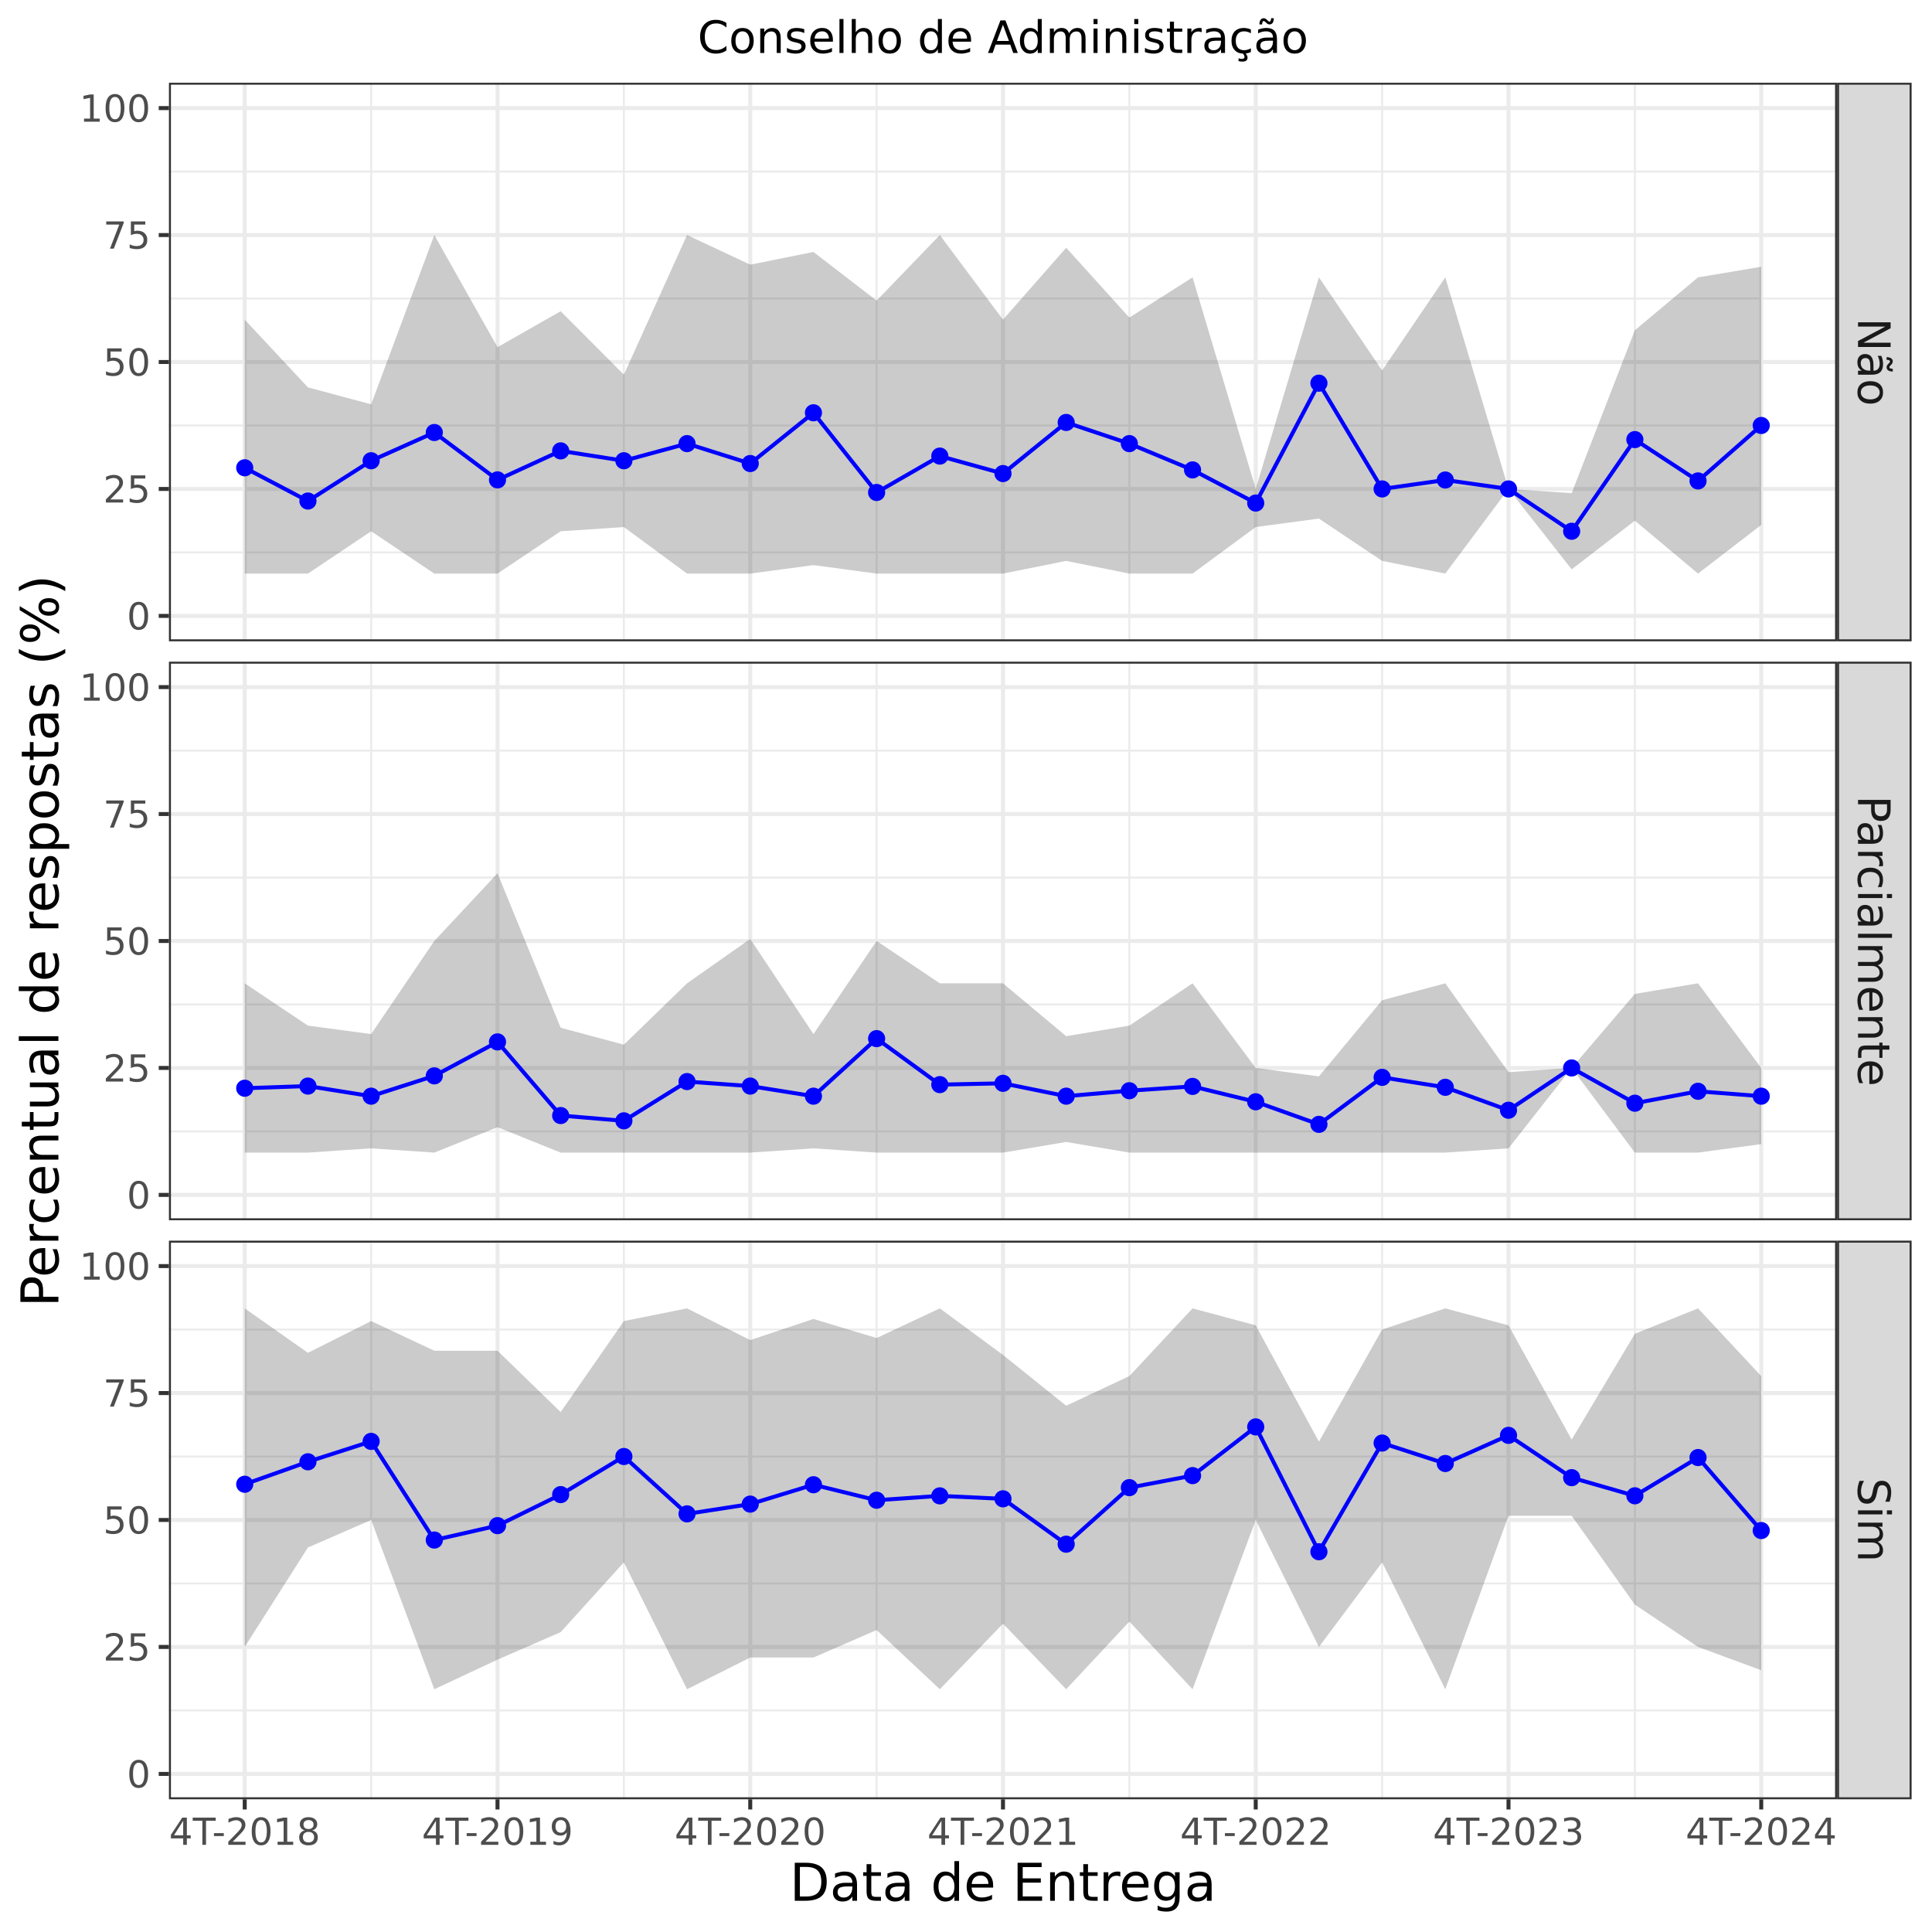
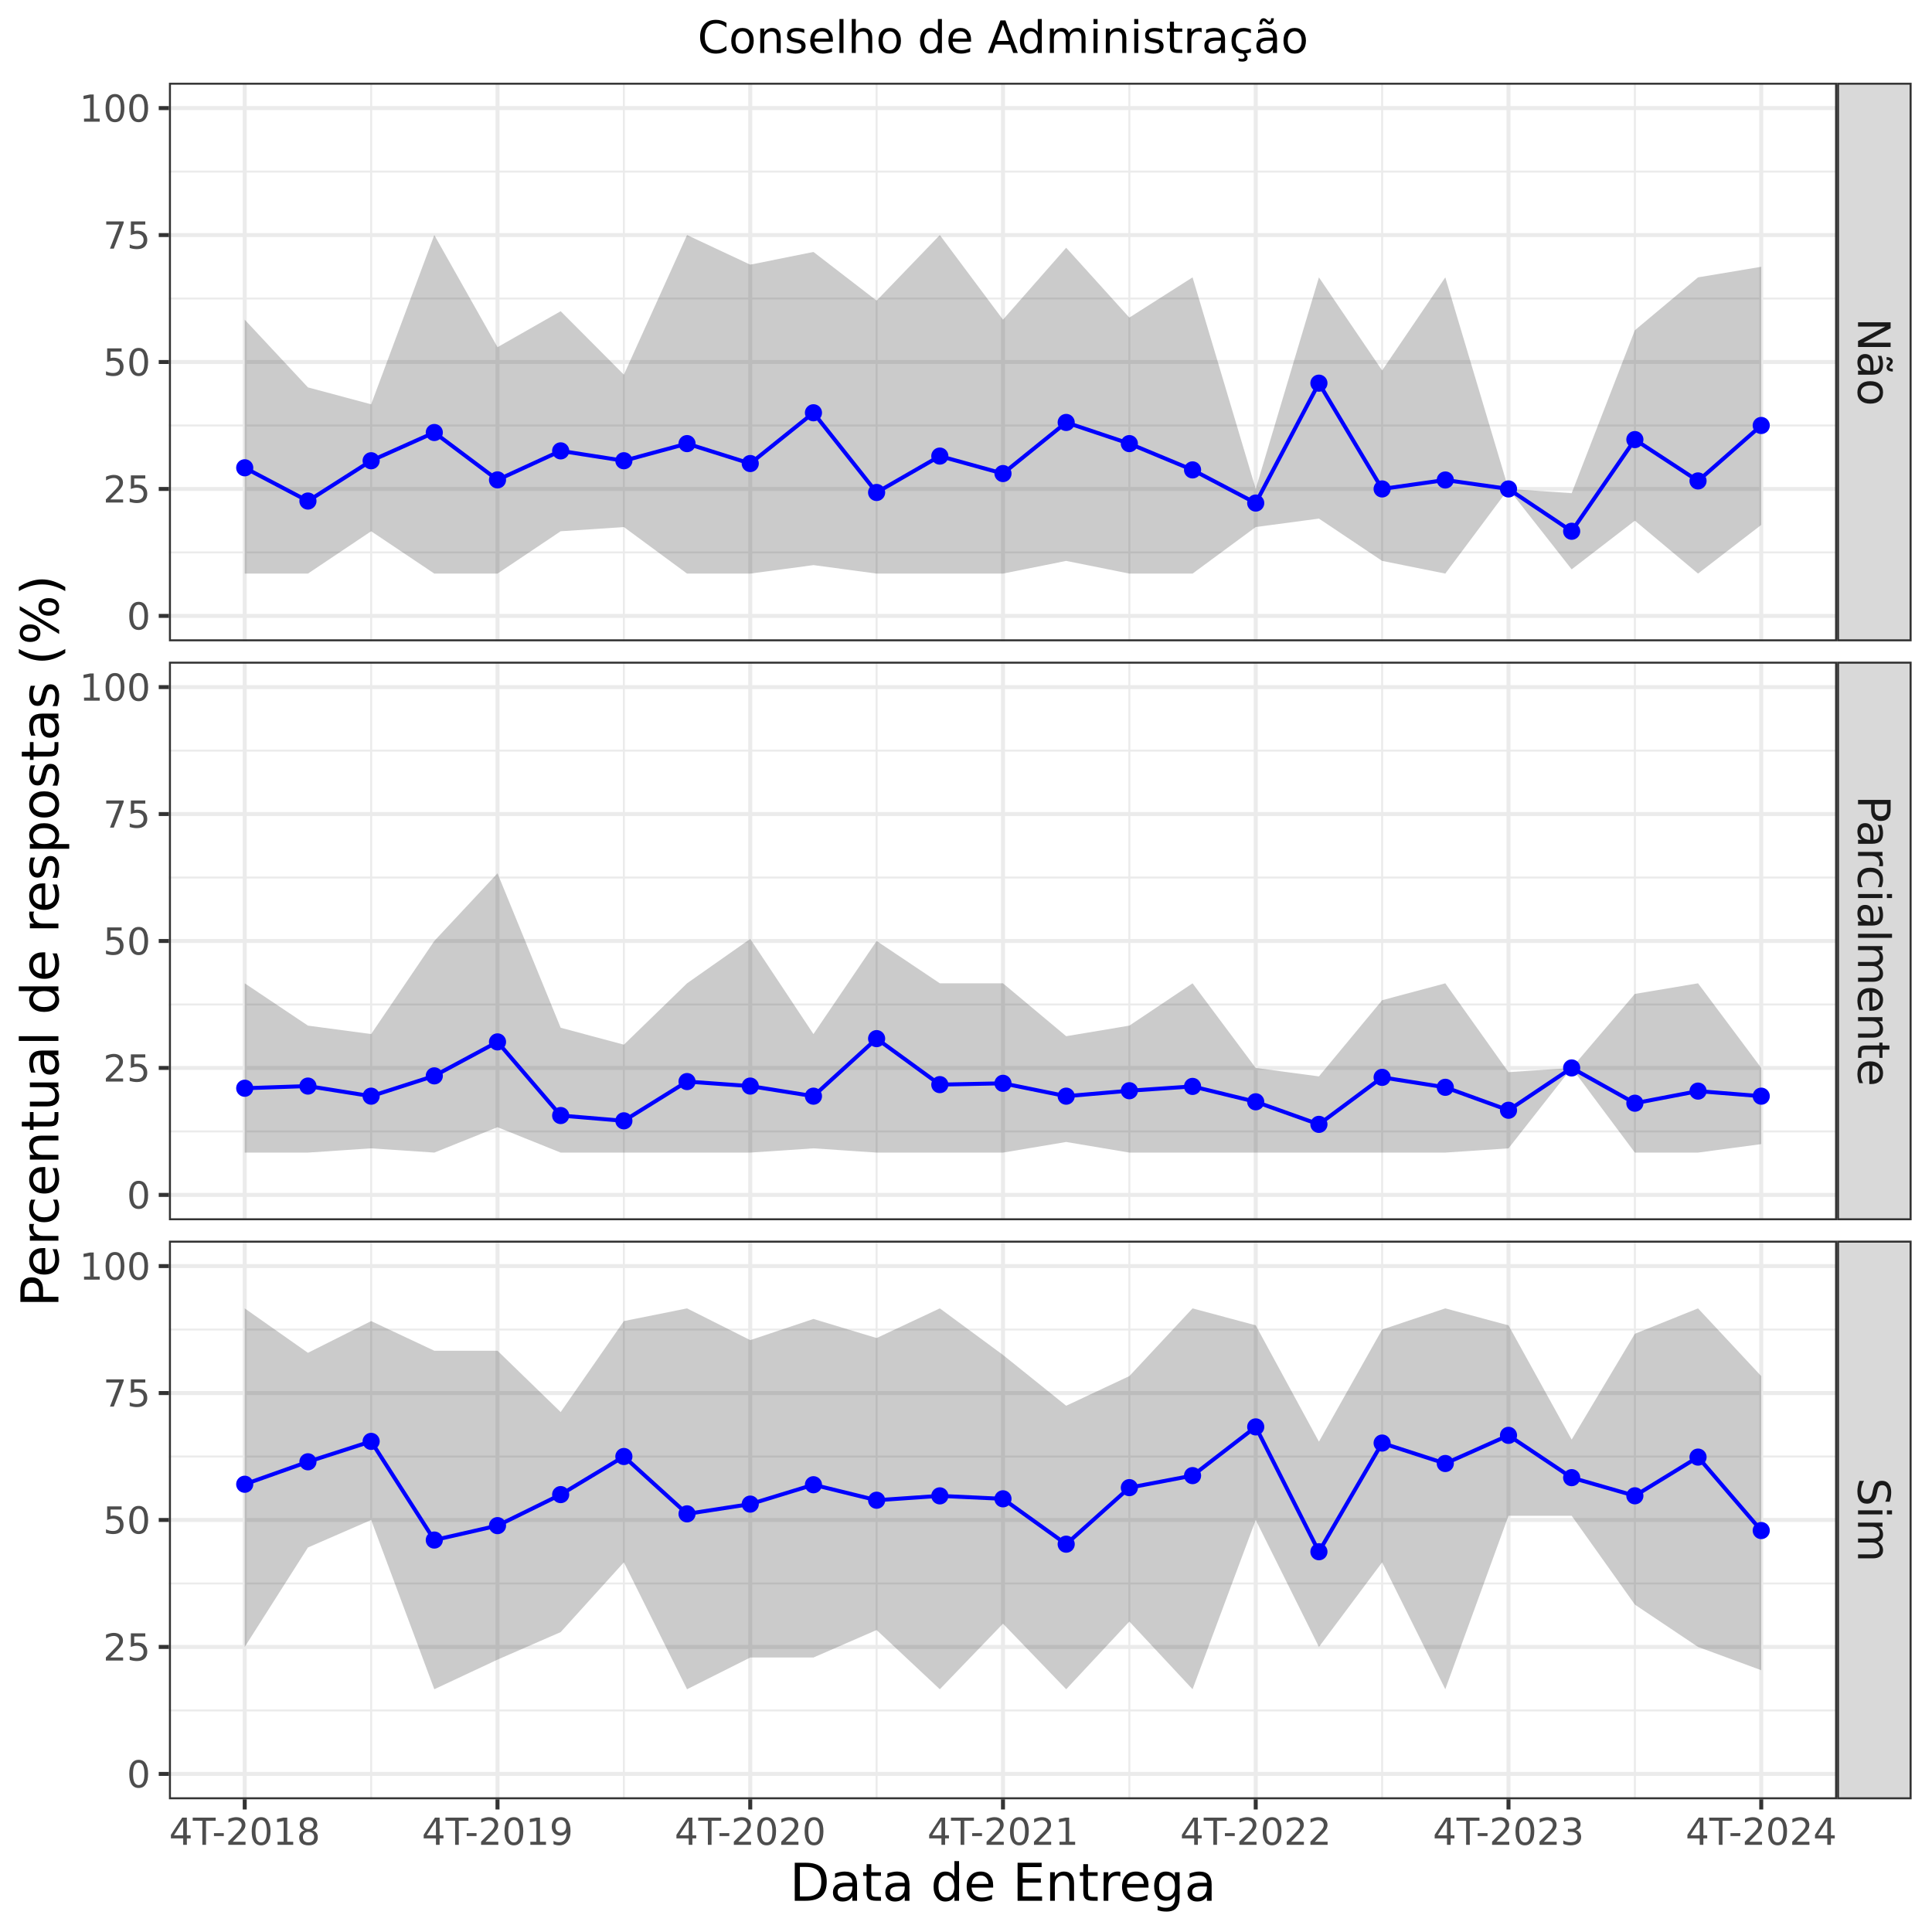
<svg xmlns="http://www.w3.org/2000/svg" class="svglite" width="518.74pt" height="518.74pt" viewBox="0 0 518.74 518.74">
  <defs>
    <style type="text/css">
    .svglite line, .svglite polyline, .svglite polygon, .svglite path, .svglite rect, .svglite circle {
      fill: none;
      stroke: #000000;
      stroke-linecap: round;
      stroke-linejoin: round;
      stroke-miterlimit: 10.00;
    }
    .svglite text {
      white-space: pre;
    }
  </style>
  </defs>
  <rect width="100%" height="100%" style="stroke: none; fill: #FFFFFF;" />
  <defs>
    <clipPath id="cpMC4wMHw1MTguNzR8MC4wMHw1MTguNzQ=">
      <rect x="0.00" y="0.00" width="518.74" height="518.74" />
    </clipPath>
  </defs>
  <g clip-path="url(#cpMC4wMHw1MTguNzR8MC4wMHw1MTguNzQ=)">
    <rect x="0" y="0" width="518.74" height="518.74" style="stroke-width: 1.07; stroke: #FFFFFF; fill: #FFFFFF;" />
  </g>
  <defs>
    <clipPath id="cpNDUuMzZ8NDkzLjI1fDIyLjIxfDE3Mi4xOQ==">
      <rect x="45.36" y="22.21" width="447.89" height="149.98" />
    </clipPath>
  </defs>
  <g clip-path="url(#cpNDUuMzZ8NDkzLjI1fDIyLjIxfDE3Mi4xOQ==)">
    <rect x="45.36" y="22.21" width="447.89" height="149.98" style="stroke-width: 1.07; stroke: none; fill: #FFFFFF;" />
    <polyline points="45.36,148.32 493.25,148.32 " style="stroke-width: 0.53; stroke: #EBEBEB; stroke-linecap: butt;" />
    <polyline points="45.36,114.24 493.25,114.24 " style="stroke-width: 0.53; stroke: #EBEBEB; stroke-linecap: butt;" />
    <polyline points="45.36,80.15 493.25,80.15 " style="stroke-width: 0.53; stroke: #EBEBEB; stroke-linecap: butt;" />
    <polyline points="45.36,46.07 493.25,46.07 " style="stroke-width: 0.53; stroke: #EBEBEB; stroke-linecap: butt;" />
    <polyline points="99.65,172.19 99.65,22.21 " style="stroke-width: 0.53; stroke: #EBEBEB; stroke-linecap: butt;" />
    <polyline points="167.51,172.19 167.51,22.21 " style="stroke-width: 0.53; stroke: #EBEBEB; stroke-linecap: butt;" />
    <polyline points="235.37,172.19 235.37,22.21 " style="stroke-width: 0.53; stroke: #EBEBEB; stroke-linecap: butt;" />
    <polyline points="303.23,172.19 303.23,22.21 " style="stroke-width: 0.53; stroke: #EBEBEB; stroke-linecap: butt;" />
    <polyline points="371.10,172.19 371.10,22.21 " style="stroke-width: 0.53; stroke: #EBEBEB; stroke-linecap: butt;" />
    <polyline points="438.96,172.19 438.96,22.21 " style="stroke-width: 0.53; stroke: #EBEBEB; stroke-linecap: butt;" />
    <polyline points="45.36,165.37 493.25,165.37 " style="stroke-width: 1.07; stroke: #EBEBEB; stroke-linecap: butt;" />
    <polyline points="45.36,131.28 493.25,131.28 " style="stroke-width: 1.07; stroke: #EBEBEB; stroke-linecap: butt;" />
    <polyline points="45.36,97.20 493.25,97.20 " style="stroke-width: 1.07; stroke: #EBEBEB; stroke-linecap: butt;" />
    <polyline points="45.36,63.11 493.25,63.11 " style="stroke-width: 1.07; stroke: #EBEBEB; stroke-linecap: butt;" />
    <polyline points="45.36,29.02 493.25,29.02 " style="stroke-width: 1.07; stroke: #EBEBEB; stroke-linecap: butt;" />
    <polyline points="65.71,172.19 65.71,22.21 " style="stroke-width: 1.07; stroke: #EBEBEB; stroke-linecap: butt;" />
    <polyline points="133.58,172.19 133.58,22.21 " style="stroke-width: 1.07; stroke: #EBEBEB; stroke-linecap: butt;" />
    <polyline points="201.44,172.19 201.44,22.21 " style="stroke-width: 1.07; stroke: #EBEBEB; stroke-linecap: butt;" />
    <polyline points="269.30,172.19 269.30,22.21 " style="stroke-width: 1.07; stroke: #EBEBEB; stroke-linecap: butt;" />
    <polyline points="337.16,172.19 337.16,22.21 " style="stroke-width: 1.07; stroke: #EBEBEB; stroke-linecap: butt;" />
    <polyline points="405.03,172.19 405.03,22.21 " style="stroke-width: 1.07; stroke: #EBEBEB; stroke-linecap: butt;" />
    <polyline points="472.89,172.19 472.89,22.21 " style="stroke-width: 1.07; stroke: #EBEBEB; stroke-linecap: butt;" />
    <polygon points="65.71,85.83 82.68,104.01 99.65,108.56 116.61,63.11 133.58,93.22 150.54,83.56 167.51,100.60 184.47,63.11 201.44,71.06 218.41,67.65 235.37,80.72 252.34,63.11 269.30,85.83 286.27,66.52 303.23,85.27 320.20,74.47 337.16,131.28 354.13,74.47 371.10,99.47 388.06,74.47 405.03,131.28 421.99,132.42 438.96,88.67 455.92,74.47 472.89,71.63 472.89,140.94 455.92,154.01 438.96,139.80 421.99,152.87 405.03,131.28 388.06,154.01 371.10,150.60 354.13,139.24 337.16,141.51 320.20,154.01 303.23,154.01 286.27,150.60 269.30,154.01 252.34,154.01 235.37,154.01 218.41,151.73 201.44,154.01 184.47,154.01 167.51,141.51 150.54,142.64 133.58,154.01 116.61,154.01 99.65,142.64 82.68,154.01 65.71,154.01 " style="stroke-width: 0.00; stroke: none; stroke-linecap: butt; fill: #333333; fill-opacity: 0.25;" />
    <polyline points="65.71,85.83 82.68,104.01 99.65,108.56 116.61,63.11 133.58,93.22 150.54,83.56 167.51,100.60 184.47,63.11 201.44,71.06 218.41,67.65 235.37,80.72 252.34,63.11 269.30,85.83 286.27,66.52 303.23,85.27 320.20,74.47 337.16,131.28 354.13,74.47 371.10,99.47 388.06,74.47 405.03,131.28 421.99,132.42 438.96,88.67 455.92,74.47 472.89,71.63 " style="stroke-width: 1.07; stroke: none; stroke-linecap: butt;" />
    <polyline points="472.89,140.94 455.92,154.01 438.96,139.80 421.99,152.87 405.03,131.28 388.06,154.01 371.10,150.60 354.13,139.24 337.16,141.51 320.20,154.01 303.23,154.01 286.27,150.60 269.30,154.01 252.34,154.01 235.37,154.01 218.41,151.73 201.44,154.01 184.47,154.01 167.51,141.51 150.54,142.64 133.58,154.01 116.61,154.01 99.65,142.64 82.68,154.01 65.71,154.01 " style="stroke-width: 1.07; stroke: none; stroke-linecap: butt;" />
    <polyline points="65.71,125.60 82.68,134.53 99.65,123.71 116.61,116.13 133.58,128.85 150.54,121.06 167.51,123.71 184.47,119.11 201.44,124.46 218.41,110.83 235.37,132.23 252.34,122.46 269.30,127.15 286.27,113.43 303.23,119.11 320.20,126.17 337.16,135.07 354.13,102.88 371.10,131.28 388.06,128.88 405.03,131.28 421.99,142.64 438.96,118.03 455.92,129.13 472.89,114.24 " style="stroke-width: 1.07; stroke: #0000FF; stroke-linecap: butt;" />
    <circle cx="65.71" cy="125.60" r="1.95" style="stroke-width: 0.71; stroke: #0000FF; fill: #0000FF;" />
    <circle cx="82.68" cy="134.53" r="1.95" style="stroke-width: 0.71; stroke: #0000FF; fill: #0000FF;" />
    <circle cx="99.65" cy="123.71" r="1.95" style="stroke-width: 0.71; stroke: #0000FF; fill: #0000FF;" />
    <circle cx="116.61" cy="116.13" r="1.95" style="stroke-width: 0.71; stroke: #0000FF; fill: #0000FF;" />
    <circle cx="133.58" cy="128.85" r="1.95" style="stroke-width: 0.71; stroke: #0000FF; fill: #0000FF;" />
    <circle cx="150.54" cy="121.06" r="1.95" style="stroke-width: 0.71; stroke: #0000FF; fill: #0000FF;" />
    <circle cx="167.51" cy="123.71" r="1.95" style="stroke-width: 0.71; stroke: #0000FF; fill: #0000FF;" />
    <circle cx="184.47" cy="119.11" r="1.95" style="stroke-width: 0.71; stroke: #0000FF; fill: #0000FF;" />
    <circle cx="201.44" cy="124.46" r="1.95" style="stroke-width: 0.71; stroke: #0000FF; fill: #0000FF;" />
    <circle cx="218.41" cy="110.83" r="1.95" style="stroke-width: 0.71; stroke: #0000FF; fill: #0000FF;" />
    <circle cx="235.37" cy="132.23" r="1.95" style="stroke-width: 0.71; stroke: #0000FF; fill: #0000FF;" />
    <circle cx="252.34" cy="122.46" r="1.95" style="stroke-width: 0.71; stroke: #0000FF; fill: #0000FF;" />
    <circle cx="269.30" cy="127.15" r="1.95" style="stroke-width: 0.71; stroke: #0000FF; fill: #0000FF;" />
    <circle cx="286.27" cy="113.43" r="1.95" style="stroke-width: 0.71; stroke: #0000FF; fill: #0000FF;" />
    <circle cx="303.23" cy="119.11" r="1.95" style="stroke-width: 0.71; stroke: #0000FF; fill: #0000FF;" />
    <circle cx="320.20" cy="126.17" r="1.95" style="stroke-width: 0.71; stroke: #0000FF; fill: #0000FF;" />
    <circle cx="337.16" cy="135.07" r="1.95" style="stroke-width: 0.71; stroke: #0000FF; fill: #0000FF;" />
    <circle cx="354.13" cy="102.88" r="1.95" style="stroke-width: 0.71; stroke: #0000FF; fill: #0000FF;" />
    <circle cx="371.10" cy="131.28" r="1.95" style="stroke-width: 0.71; stroke: #0000FF; fill: #0000FF;" />
    <circle cx="388.06" cy="128.88" r="1.95" style="stroke-width: 0.71; stroke: #0000FF; fill: #0000FF;" />
    <circle cx="405.03" cy="131.28" r="1.95" style="stroke-width: 0.71; stroke: #0000FF; fill: #0000FF;" />
    <circle cx="421.99" cy="142.64" r="1.95" style="stroke-width: 0.71; stroke: #0000FF; fill: #0000FF;" />
    <circle cx="438.96" cy="118.03" r="1.95" style="stroke-width: 0.71; stroke: #0000FF; fill: #0000FF;" />
    <circle cx="455.92" cy="129.13" r="1.95" style="stroke-width: 0.71; stroke: #0000FF; fill: #0000FF;" />
    <circle cx="472.89" cy="114.24" r="1.95" style="stroke-width: 0.71; stroke: #0000FF; fill: #0000FF;" />
    <rect x="45.36" y="22.21" width="447.89" height="149.98" style="stroke-width: 1.07; stroke: #333333;" />
  </g>
  <g clip-path="url(#cpMC4wMHw1MTguNzR8MC4wMHw1MTguNzQ=)">
</g>
  <defs>
    <clipPath id="cpNDUuMzZ8NDkzLjI1fDE3Ny42NnwzMjcuNjQ=">
      <rect x="45.36" y="177.66" width="447.89" height="149.98" />
    </clipPath>
  </defs>
  <g clip-path="url(#cpNDUuMzZ8NDkzLjI1fDE3Ny42NnwzMjcuNjQ=)">
    <rect x="45.36" y="177.66" width="447.89" height="149.98" style="stroke-width: 1.07; stroke: none; fill: #FFFFFF;" />
    <polyline points="45.36,303.78 493.25,303.78 " style="stroke-width: 0.53; stroke: #EBEBEB; stroke-linecap: butt;" />
    <polyline points="45.36,269.70 493.25,269.70 " style="stroke-width: 0.53; stroke: #EBEBEB; stroke-linecap: butt;" />
    <polyline points="45.36,235.61 493.25,235.61 " style="stroke-width: 0.53; stroke: #EBEBEB; stroke-linecap: butt;" />
    <polyline points="45.36,201.53 493.25,201.53 " style="stroke-width: 0.53; stroke: #EBEBEB; stroke-linecap: butt;" />
    <polyline points="99.65,327.64 99.65,177.66 " style="stroke-width: 0.53; stroke: #EBEBEB; stroke-linecap: butt;" />
    <polyline points="167.51,327.64 167.51,177.66 " style="stroke-width: 0.53; stroke: #EBEBEB; stroke-linecap: butt;" />
    <polyline points="235.37,327.64 235.37,177.66 " style="stroke-width: 0.53; stroke: #EBEBEB; stroke-linecap: butt;" />
    <polyline points="303.23,327.64 303.23,177.66 " style="stroke-width: 0.53; stroke: #EBEBEB; stroke-linecap: butt;" />
    <polyline points="371.10,327.64 371.10,177.66 " style="stroke-width: 0.53; stroke: #EBEBEB; stroke-linecap: butt;" />
    <polyline points="438.96,327.64 438.96,177.66 " style="stroke-width: 0.53; stroke: #EBEBEB; stroke-linecap: butt;" />
    <polyline points="45.36,320.83 493.25,320.83 " style="stroke-width: 1.07; stroke: #EBEBEB; stroke-linecap: butt;" />
    <polyline points="45.36,286.74 493.25,286.74 " style="stroke-width: 1.07; stroke: #EBEBEB; stroke-linecap: butt;" />
    <polyline points="45.36,252.65 493.25,252.65 " style="stroke-width: 1.07; stroke: #EBEBEB; stroke-linecap: butt;" />
    <polyline points="45.36,218.57 493.25,218.57 " style="stroke-width: 1.07; stroke: #EBEBEB; stroke-linecap: butt;" />
    <polyline points="45.36,184.48 493.25,184.48 " style="stroke-width: 1.07; stroke: #EBEBEB; stroke-linecap: butt;" />
    <polyline points="65.71,327.64 65.71,177.66 " style="stroke-width: 1.07; stroke: #EBEBEB; stroke-linecap: butt;" />
    <polyline points="133.58,327.64 133.58,177.66 " style="stroke-width: 1.07; stroke: #EBEBEB; stroke-linecap: butt;" />
    <polyline points="201.44,327.64 201.44,177.66 " style="stroke-width: 1.07; stroke: #EBEBEB; stroke-linecap: butt;" />
    <polyline points="269.30,327.64 269.30,177.66 " style="stroke-width: 1.07; stroke: #EBEBEB; stroke-linecap: butt;" />
    <polyline points="337.16,327.64 337.16,177.66 " style="stroke-width: 1.07; stroke: #EBEBEB; stroke-linecap: butt;" />
    <polyline points="405.03,327.64 405.03,177.66 " style="stroke-width: 1.07; stroke: #EBEBEB; stroke-linecap: butt;" />
    <polyline points="472.89,327.64 472.89,177.66 " style="stroke-width: 1.07; stroke: #EBEBEB; stroke-linecap: butt;" />
    <polygon points="65.71,264.02 82.68,275.38 99.65,277.65 116.61,252.65 133.58,234.48 150.54,275.95 167.51,280.49 184.47,264.02 201.44,252.09 218.41,277.65 235.37,252.65 252.34,264.02 269.30,264.02 286.27,278.22 303.23,275.38 320.20,264.02 337.16,286.74 354.13,289.01 371.10,268.56 388.06,264.02 405.03,287.88 421.99,286.74 438.96,266.86 455.92,264.02 472.89,286.74 472.89,307.19 455.92,309.47 438.96,309.47 421.99,286.74 405.03,308.33 388.06,309.47 371.10,309.47 354.13,309.47 337.16,309.47 320.20,309.47 303.23,309.47 286.27,306.62 269.30,309.47 252.34,309.47 235.37,309.47 218.41,308.33 201.44,309.47 184.47,309.47 167.51,309.47 150.54,309.47 133.58,302.65 116.61,309.47 99.65,308.33 82.68,309.47 65.71,309.47 " style="stroke-width: 0.00; stroke: none; stroke-linecap: butt; fill: #333333; fill-opacity: 0.25;" />
    <polyline points="65.71,264.02 82.68,275.38 99.65,277.65 116.61,252.65 133.58,234.48 150.54,275.95 167.51,280.49 184.47,264.02 201.44,252.09 218.41,277.65 235.37,252.65 252.34,264.02 269.30,264.02 286.27,278.22 303.23,275.38 320.20,264.02 337.16,286.74 354.13,289.01 371.10,268.56 388.06,264.02 405.03,287.88 421.99,286.74 438.96,266.86 455.92,264.02 472.89,286.74 " style="stroke-width: 1.07; stroke: none; stroke-linecap: butt;" />
    <polyline points="472.89,307.19 455.92,309.47 438.96,309.47 421.99,286.74 405.03,308.33 388.06,309.47 371.10,309.47 354.13,309.47 337.16,309.47 320.20,309.47 303.23,309.47 286.27,306.62 269.30,309.47 252.34,309.47 235.37,309.47 218.41,308.33 201.44,309.47 184.47,309.47 167.51,309.47 150.54,309.47 133.58,302.65 116.61,309.47 99.65,308.33 82.68,309.47 65.71,309.47 " style="stroke-width: 1.07; stroke: none; stroke-linecap: butt;" />
-     <polyline points="65.71,292.19 82.68,291.61 99.65,294.32 116.61,288.87 133.58,279.75 150.54,299.52 167.51,300.94 184.47,290.40 201.44,291.61 218.41,294.32 235.37,278.87 252.34,291.22 269.30,290.87 286.27,294.32 303.23,292.86 320.20,291.70 337.16,295.83 354.13,301.89 371.10,289.27 388.06,291.94 405.03,298.10 421.99,286.74 438.96,296.21 455.92,293.01 472.89,294.32 " style="stroke-width: 1.07; stroke: #0000FF; stroke-linecap: butt;" />
+     <polyline points="65.71,292.19 82.68,291.61 99.65,294.32 116.61,288.87 133.58,279.75 150.54,299.52 167.51,300.94 184.47,290.40 201.44,291.61 218.41,294.32 235.37,278.87 252.34,291.22 269.30,290.87 286.27,294.32 303.23,292.86 320.20,291.70 337.16,295.83 354.13,301.89 371.10,289.27 388.06,291.94 405.03,298.10 421.99,286.74 438.96,296.21 455.92,292.96 472.89,294.32 " style="stroke-width: 1.07; stroke: #0000FF; stroke-linecap: butt;" />
    <circle cx="65.71" cy="292.19" r="1.95" style="stroke-width: 0.71; stroke: #0000FF; fill: #0000FF;" />
    <circle cx="82.68" cy="291.61" r="1.95" style="stroke-width: 0.71; stroke: #0000FF; fill: #0000FF;" />
    <circle cx="99.65" cy="294.32" r="1.95" style="stroke-width: 0.71; stroke: #0000FF; fill: #0000FF;" />
    <circle cx="116.61" cy="288.87" r="1.95" style="stroke-width: 0.71; stroke: #0000FF; fill: #0000FF;" />
    <circle cx="133.58" cy="279.75" r="1.95" style="stroke-width: 0.71; stroke: #0000FF; fill: #0000FF;" />
    <circle cx="150.54" cy="299.52" r="1.95" style="stroke-width: 0.71; stroke: #0000FF; fill: #0000FF;" />
    <circle cx="167.51" cy="300.94" r="1.95" style="stroke-width: 0.71; stroke: #0000FF; fill: #0000FF;" />
    <circle cx="184.47" cy="290.40" r="1.95" style="stroke-width: 0.71; stroke: #0000FF; fill: #0000FF;" />
    <circle cx="201.44" cy="291.61" r="1.95" style="stroke-width: 0.71; stroke: #0000FF; fill: #0000FF;" />
    <circle cx="218.41" cy="294.32" r="1.95" style="stroke-width: 0.71; stroke: #0000FF; fill: #0000FF;" />
    <circle cx="235.37" cy="278.87" r="1.95" style="stroke-width: 0.71; stroke: #0000FF; fill: #0000FF;" />
    <circle cx="252.34" cy="291.22" r="1.95" style="stroke-width: 0.71; stroke: #0000FF; fill: #0000FF;" />
    <circle cx="269.30" cy="290.87" r="1.95" style="stroke-width: 0.71; stroke: #0000FF; fill: #0000FF;" />
    <circle cx="286.27" cy="294.32" r="1.95" style="stroke-width: 0.71; stroke: #0000FF; fill: #0000FF;" />
    <circle cx="303.23" cy="292.86" r="1.95" style="stroke-width: 0.71; stroke: #0000FF; fill: #0000FF;" />
    <circle cx="320.20" cy="291.70" r="1.95" style="stroke-width: 0.71; stroke: #0000FF; fill: #0000FF;" />
    <circle cx="337.16" cy="295.83" r="1.95" style="stroke-width: 0.71; stroke: #0000FF; fill: #0000FF;" />
    <circle cx="354.13" cy="301.89" r="1.95" style="stroke-width: 0.71; stroke: #0000FF; fill: #0000FF;" />
    <circle cx="371.10" cy="289.27" r="1.95" style="stroke-width: 0.71; stroke: #0000FF; fill: #0000FF;" />
    <circle cx="388.06" cy="291.94" r="1.95" style="stroke-width: 0.71; stroke: #0000FF; fill: #0000FF;" />
    <circle cx="405.03" cy="298.10" r="1.95" style="stroke-width: 0.71; stroke: #0000FF; fill: #0000FF;" />
    <circle cx="421.99" cy="286.74" r="1.95" style="stroke-width: 0.71; stroke: #0000FF; fill: #0000FF;" />
    <circle cx="438.96" cy="296.21" r="1.95" style="stroke-width: 0.71; stroke: #0000FF; fill: #0000FF;" />
-     <circle cx="455.92" cy="293.01" r="1.95" style="stroke-width: 0.71; stroke: #0000FF; fill: #0000FF;" />
+     <circle cx="455.92" cy="292.96" r="1.95" style="stroke-width: 0.71; stroke: #0000FF; fill: #0000FF;" />
    <circle cx="472.89" cy="294.32" r="1.95" style="stroke-width: 0.71; stroke: #0000FF; fill: #0000FF;" />
    <rect x="45.36" y="177.66" width="447.89" height="149.98" style="stroke-width: 1.07; stroke: #333333;" />
  </g>
  <g clip-path="url(#cpMC4wMHw1MTguNzR8MC4wMHw1MTguNzQ=)">
</g>
  <defs>
    <clipPath id="cpNDUuMzZ8NDkzLjI1fDMzMy4xMnw0ODMuMTA=">
      <rect x="45.36" y="333.12" width="447.89" height="149.98" />
    </clipPath>
  </defs>
  <g clip-path="url(#cpNDUuMzZ8NDkzLjI1fDMzMy4xMnw0ODMuMTA=)">
    <rect x="45.36" y="333.12" width="447.89" height="149.98" style="stroke-width: 1.07; stroke: none; fill: #FFFFFF;" />
    <polyline points="45.36,459.24 493.25,459.24 " style="stroke-width: 0.53; stroke: #EBEBEB; stroke-linecap: butt;" />
    <polyline points="45.36,425.16 493.25,425.16 " style="stroke-width: 0.53; stroke: #EBEBEB; stroke-linecap: butt;" />
    <polyline points="45.36,391.07 493.25,391.07 " style="stroke-width: 0.53; stroke: #EBEBEB; stroke-linecap: butt;" />
    <polyline points="45.36,356.98 493.25,356.98 " style="stroke-width: 0.53; stroke: #EBEBEB; stroke-linecap: butt;" />
    <polyline points="99.65,483.10 99.65,333.12 " style="stroke-width: 0.53; stroke: #EBEBEB; stroke-linecap: butt;" />
    <polyline points="167.51,483.10 167.51,333.12 " style="stroke-width: 0.53; stroke: #EBEBEB; stroke-linecap: butt;" />
    <polyline points="235.37,483.10 235.37,333.12 " style="stroke-width: 0.53; stroke: #EBEBEB; stroke-linecap: butt;" />
    <polyline points="303.23,483.10 303.23,333.12 " style="stroke-width: 0.53; stroke: #EBEBEB; stroke-linecap: butt;" />
    <polyline points="371.10,483.10 371.10,333.12 " style="stroke-width: 0.53; stroke: #EBEBEB; stroke-linecap: butt;" />
    <polyline points="438.96,483.10 438.96,333.12 " style="stroke-width: 0.53; stroke: #EBEBEB; stroke-linecap: butt;" />
    <polyline points="45.36,476.29 493.25,476.29 " style="stroke-width: 1.07; stroke: #EBEBEB; stroke-linecap: butt;" />
    <polyline points="45.36,442.20 493.25,442.20 " style="stroke-width: 1.07; stroke: #EBEBEB; stroke-linecap: butt;" />
    <polyline points="45.36,408.11 493.25,408.11 " style="stroke-width: 1.07; stroke: #EBEBEB; stroke-linecap: butt;" />
    <polyline points="45.36,374.03 493.25,374.03 " style="stroke-width: 1.07; stroke: #EBEBEB; stroke-linecap: butt;" />
    <polyline points="45.36,339.94 493.25,339.94 " style="stroke-width: 1.07; stroke: #EBEBEB; stroke-linecap: butt;" />
    <polyline points="65.71,483.10 65.71,333.12 " style="stroke-width: 1.07; stroke: #EBEBEB; stroke-linecap: butt;" />
    <polyline points="133.58,483.10 133.58,333.12 " style="stroke-width: 1.07; stroke: #EBEBEB; stroke-linecap: butt;" />
    <polyline points="201.44,483.10 201.44,333.12 " style="stroke-width: 1.07; stroke: #EBEBEB; stroke-linecap: butt;" />
    <polyline points="269.30,483.10 269.30,333.12 " style="stroke-width: 1.07; stroke: #EBEBEB; stroke-linecap: butt;" />
    <polyline points="337.16,483.10 337.16,333.12 " style="stroke-width: 1.07; stroke: #EBEBEB; stroke-linecap: butt;" />
    <polyline points="405.03,483.10 405.03,333.12 " style="stroke-width: 1.07; stroke: #EBEBEB; stroke-linecap: butt;" />
    <polyline points="472.89,483.10 472.89,333.12 " style="stroke-width: 1.07; stroke: #EBEBEB; stroke-linecap: butt;" />
    <polygon points="65.71,351.30 82.68,363.23 99.65,354.71 116.61,362.67 133.58,362.67 150.54,379.14 167.51,354.71 184.47,351.30 201.44,359.82 218.41,354.14 235.37,359.26 252.34,351.30 269.30,363.80 286.27,377.44 303.23,369.48 320.20,351.30 337.16,355.85 354.13,387.09 371.10,356.98 388.06,351.30 405.03,355.85 421.99,386.53 438.96,358.12 455.92,351.30 472.89,369.48 472.89,448.45 455.92,442.20 438.96,430.84 421.99,406.98 405.03,406.98 388.06,453.56 371.10,419.48 354.13,442.20 337.16,408.11 320.20,453.56 303.23,435.38 286.27,453.56 269.30,435.95 252.34,453.56 235.37,437.66 218.41,445.04 201.44,445.04 184.47,453.56 167.51,419.48 150.54,438.22 133.58,445.61 116.61,453.56 99.65,408.11 82.68,415.50 65.71,442.20 " style="stroke-width: 0.00; stroke: none; stroke-linecap: butt; fill: #333333; fill-opacity: 0.25;" />
    <polyline points="65.71,351.30 82.68,363.23 99.65,354.71 116.61,362.67 133.58,362.67 150.54,379.14 167.51,354.71 184.47,351.30 201.44,359.82 218.41,354.14 235.37,359.26 252.34,351.30 269.30,363.80 286.27,377.44 303.23,369.48 320.20,351.30 337.16,355.85 354.13,387.09 371.10,356.98 388.06,351.30 405.03,355.85 421.99,386.53 438.96,358.12 455.92,351.30 472.89,369.48 " style="stroke-width: 1.07; stroke: none; stroke-linecap: butt;" />
    <polyline points="472.89,448.45 455.92,442.20 438.96,430.84 421.99,406.98 405.03,406.98 388.06,453.56 371.10,419.48 354.13,442.20 337.16,408.11 320.20,453.56 303.23,435.38 286.27,453.56 269.30,435.95 252.34,453.56 235.37,437.66 218.41,445.04 201.44,445.04 184.47,453.56 167.51,419.48 150.54,438.22 133.58,445.61 116.61,453.56 99.65,408.11 82.68,415.50 65.71,442.20 " style="stroke-width: 1.07; stroke: none; stroke-linecap: butt;" />
-     <polyline points="65.71,398.52 82.68,392.49 99.65,387.01 116.61,413.50 133.58,409.63 150.54,401.30 167.51,391.07 184.47,406.47 201.44,403.85 218.41,398.65 235.37,402.81 252.34,401.64 269.30,402.43 286.27,414.61 303.23,399.43 320.20,396.20 337.16,383.12 354.13,416.64 371.10,387.46 388.06,392.95 405.03,385.39 421.99,396.75 438.96,401.62 455.92,391.35 472.89,410.95 " style="stroke-width: 1.07; stroke: #0000FF; stroke-linecap: butt;" />
+     <polyline points="65.71,398.52 82.68,392.49 99.65,387.01 116.61,413.50 133.58,409.63 150.54,401.30 167.51,391.07 184.47,406.47 201.44,403.85 218.41,398.65 235.37,402.81 252.34,401.64 269.30,402.43 286.27,414.61 303.23,399.43 320.20,396.20 337.16,383.12 354.13,416.64 371.10,387.46 388.06,392.95 405.03,385.39 421.99,396.75 438.96,401.62 455.92,391.23 472.89,410.95 " style="stroke-width: 1.07; stroke: #0000FF; stroke-linecap: butt;" />
    <circle cx="65.71" cy="398.52" r="1.95" style="stroke-width: 0.71; stroke: #0000FF; fill: #0000FF;" />
    <circle cx="82.68" cy="392.49" r="1.95" style="stroke-width: 0.71; stroke: #0000FF; fill: #0000FF;" />
    <circle cx="99.65" cy="387.01" r="1.95" style="stroke-width: 0.71; stroke: #0000FF; fill: #0000FF;" />
    <circle cx="116.61" cy="413.50" r="1.95" style="stroke-width: 0.71; stroke: #0000FF; fill: #0000FF;" />
    <circle cx="133.58" cy="409.63" r="1.95" style="stroke-width: 0.71; stroke: #0000FF; fill: #0000FF;" />
    <circle cx="150.54" cy="401.30" r="1.95" style="stroke-width: 0.71; stroke: #0000FF; fill: #0000FF;" />
    <circle cx="167.51" cy="391.07" r="1.95" style="stroke-width: 0.71; stroke: #0000FF; fill: #0000FF;" />
    <circle cx="184.47" cy="406.47" r="1.95" style="stroke-width: 0.71; stroke: #0000FF; fill: #0000FF;" />
    <circle cx="201.44" cy="403.85" r="1.95" style="stroke-width: 0.71; stroke: #0000FF; fill: #0000FF;" />
    <circle cx="218.41" cy="398.65" r="1.95" style="stroke-width: 0.71; stroke: #0000FF; fill: #0000FF;" />
    <circle cx="235.37" cy="402.81" r="1.95" style="stroke-width: 0.71; stroke: #0000FF; fill: #0000FF;" />
    <circle cx="252.34" cy="401.64" r="1.95" style="stroke-width: 0.71; stroke: #0000FF; fill: #0000FF;" />
    <circle cx="269.30" cy="402.43" r="1.95" style="stroke-width: 0.71; stroke: #0000FF; fill: #0000FF;" />
    <circle cx="286.27" cy="414.61" r="1.95" style="stroke-width: 0.71; stroke: #0000FF; fill: #0000FF;" />
    <circle cx="303.23" cy="399.43" r="1.95" style="stroke-width: 0.71; stroke: #0000FF; fill: #0000FF;" />
    <circle cx="320.20" cy="396.20" r="1.95" style="stroke-width: 0.71; stroke: #0000FF; fill: #0000FF;" />
    <circle cx="337.16" cy="383.12" r="1.95" style="stroke-width: 0.71; stroke: #0000FF; fill: #0000FF;" />
    <circle cx="354.13" cy="416.64" r="1.95" style="stroke-width: 0.71; stroke: #0000FF; fill: #0000FF;" />
    <circle cx="371.10" cy="387.46" r="1.95" style="stroke-width: 0.71; stroke: #0000FF; fill: #0000FF;" />
    <circle cx="388.06" cy="392.95" r="1.95" style="stroke-width: 0.71; stroke: #0000FF; fill: #0000FF;" />
    <circle cx="405.03" cy="385.39" r="1.95" style="stroke-width: 0.71; stroke: #0000FF; fill: #0000FF;" />
    <circle cx="421.99" cy="396.75" r="1.95" style="stroke-width: 0.71; stroke: #0000FF; fill: #0000FF;" />
    <circle cx="438.96" cy="401.62" r="1.95" style="stroke-width: 0.71; stroke: #0000FF; fill: #0000FF;" />
-     <circle cx="455.92" cy="391.35" r="1.95" style="stroke-width: 0.71; stroke: #0000FF; fill: #0000FF;" />
+     <circle cx="455.92" cy="391.23" r="1.95" style="stroke-width: 0.71; stroke: #0000FF; fill: #0000FF;" />
    <circle cx="472.89" cy="410.95" r="1.95" style="stroke-width: 0.71; stroke: #0000FF; fill: #0000FF;" />
    <rect x="45.36" y="333.12" width="447.89" height="149.98" style="stroke-width: 1.07; stroke: #333333;" />
  </g>
  <g clip-path="url(#cpMC4wMHw1MTguNzR8MC4wMHw1MTguNzQ=)">
</g>
  <defs>
    <clipPath id="cpNDkzLjI1fDUxMy4yNnwyMi4yMXwxNzIuMTk=">
      <rect x="493.25" y="22.21" width="20.01" height="149.98" />
    </clipPath>
  </defs>
  <g clip-path="url(#cpNDkzLjI1fDUxMy4yNnwyMi4yMXwxNzIuMTk=)">
    <rect x="493.25" y="22.21" width="20.01" height="149.98" style="stroke-width: 1.07; stroke: #333333; fill: #D9D9D9;" />
    <text transform="translate(498.88,97.20) rotate(90)" text-anchor="middle" style="font-size: 12.00px;fill: #1A1A1A; font-family: &quot;DejaVu Sans&quot;;" textLength="23.68px" lengthAdjust="spacingAndGlyphs">Não</text>
  </g>
  <g clip-path="url(#cpMC4wMHw1MTguNzR8MC4wMHw1MTguNzQ=)">
</g>
  <defs>
    <clipPath id="cpNDkzLjI1fDUxMy4yNnwxNzcuNjZ8MzI3LjY0">
      <rect x="493.25" y="177.66" width="20.01" height="149.98" />
    </clipPath>
  </defs>
  <g clip-path="url(#cpNDkzLjI1fDUxMy4yNnwxNzcuNjZ8MzI3LjY0)">
    <rect x="493.25" y="177.66" width="20.01" height="149.98" style="stroke-width: 1.07; stroke: #333333; fill: #D9D9D9;" />
    <text transform="translate(498.88,252.65) rotate(90)" text-anchor="middle" style="font-size: 12.00px;fill: #1A1A1A; font-family: &quot;DejaVu Sans&quot;;" textLength="78.13px" lengthAdjust="spacingAndGlyphs">Parcialmente</text>
  </g>
  <g clip-path="url(#cpMC4wMHw1MTguNzR8MC4wMHw1MTguNzQ=)">
</g>
  <defs>
    <clipPath id="cpNDkzLjI1fDUxMy4yNnwzMzMuMTJ8NDgzLjEw">
      <rect x="493.25" y="333.12" width="20.01" height="149.98" />
    </clipPath>
  </defs>
  <g clip-path="url(#cpNDkzLjI1fDUxMy4yNnwzMzMuMTJ8NDgzLjEw)">
    <rect x="493.25" y="333.12" width="20.01" height="149.98" style="stroke-width: 1.07; stroke: #333333; fill: #D9D9D9;" />
    <text transform="translate(498.88,408.11) rotate(90)" text-anchor="middle" style="font-size: 12.00px;fill: #1A1A1A; font-family: &quot;DejaVu Sans&quot;;" textLength="22.64px" lengthAdjust="spacingAndGlyphs">Sim</text>
  </g>
  <g clip-path="url(#cpMC4wMHw1MTguNzR8MC4wMHw1MTguNzQ=)">
    <polyline points="65.71,485.84 65.71,483.10 " style="stroke-width: 1.07; stroke: #333333; stroke-linecap: butt;" />
    <polyline points="133.58,485.84 133.58,483.10 " style="stroke-width: 1.07; stroke: #333333; stroke-linecap: butt;" />
    <polyline points="201.44,485.84 201.44,483.10 " style="stroke-width: 1.07; stroke: #333333; stroke-linecap: butt;" />
    <polyline points="269.30,485.84 269.30,483.10 " style="stroke-width: 1.07; stroke: #333333; stroke-linecap: butt;" />
    <polyline points="337.16,485.84 337.16,483.10 " style="stroke-width: 1.07; stroke: #333333; stroke-linecap: butt;" />
    <polyline points="405.03,485.84 405.03,483.10 " style="stroke-width: 1.07; stroke: #333333; stroke-linecap: butt;" />
    <polyline points="472.89,485.84 472.89,483.10 " style="stroke-width: 1.07; stroke: #333333; stroke-linecap: butt;" />
    <text x="65.71" y="495.33" text-anchor="middle" style="font-size: 10.00px;fill: #4D4D4D; font-family: &quot;DejaVu Sans&quot;;" textLength="40.62px" lengthAdjust="spacingAndGlyphs">4T-2018</text>
    <text x="133.58" y="495.33" text-anchor="middle" style="font-size: 10.00px;fill: #4D4D4D; font-family: &quot;DejaVu Sans&quot;;" textLength="40.62px" lengthAdjust="spacingAndGlyphs">4T-2019</text>
    <text x="201.44" y="495.33" text-anchor="middle" style="font-size: 10.00px;fill: #4D4D4D; font-family: &quot;DejaVu Sans&quot;;" textLength="40.62px" lengthAdjust="spacingAndGlyphs">4T-2020</text>
    <text x="269.30" y="495.33" text-anchor="middle" style="font-size: 10.00px;fill: #4D4D4D; font-family: &quot;DejaVu Sans&quot;;" textLength="40.62px" lengthAdjust="spacingAndGlyphs">4T-2021</text>
    <text x="337.16" y="495.33" text-anchor="middle" style="font-size: 10.00px;fill: #4D4D4D; font-family: &quot;DejaVu Sans&quot;;" textLength="40.62px" lengthAdjust="spacingAndGlyphs">4T-2022</text>
    <text x="405.03" y="495.33" text-anchor="middle" style="font-size: 10.00px;fill: #4D4D4D; font-family: &quot;DejaVu Sans&quot;;" textLength="40.62px" lengthAdjust="spacingAndGlyphs">4T-2023</text>
    <text x="472.89" y="495.33" text-anchor="middle" style="font-size: 10.00px;fill: #4D4D4D; font-family: &quot;DejaVu Sans&quot;;" textLength="40.62px" lengthAdjust="spacingAndGlyphs">4T-2024</text>
    <text x="40.42" y="169.01" text-anchor="end" style="font-size: 10.00px;fill: #4D4D4D; font-family: &quot;DejaVu Sans&quot;;" textLength="6.36px" lengthAdjust="spacingAndGlyphs">0</text>
    <text x="40.42" y="134.93" text-anchor="end" style="font-size: 10.00px;fill: #4D4D4D; font-family: &quot;DejaVu Sans&quot;;" textLength="12.73px" lengthAdjust="spacingAndGlyphs">25</text>
    <text x="40.42" y="100.84" text-anchor="end" style="font-size: 10.00px;fill: #4D4D4D; font-family: &quot;DejaVu Sans&quot;;" textLength="12.73px" lengthAdjust="spacingAndGlyphs">50</text>
    <text x="40.42" y="66.76" text-anchor="end" style="font-size: 10.00px;fill: #4D4D4D; font-family: &quot;DejaVu Sans&quot;;" textLength="12.73px" lengthAdjust="spacingAndGlyphs">75</text>
    <text x="40.42" y="32.67" text-anchor="end" style="font-size: 10.00px;fill: #4D4D4D; font-family: &quot;DejaVu Sans&quot;;" textLength="19.09px" lengthAdjust="spacingAndGlyphs">100</text>
    <polyline points="42.62,165.37 45.36,165.37 " style="stroke-width: 1.07; stroke: #333333; stroke-linecap: butt;" />
    <polyline points="42.62,131.28 45.36,131.28 " style="stroke-width: 1.07; stroke: #333333; stroke-linecap: butt;" />
    <polyline points="42.62,97.20 45.36,97.20 " style="stroke-width: 1.07; stroke: #333333; stroke-linecap: butt;" />
    <polyline points="42.62,63.11 45.36,63.11 " style="stroke-width: 1.07; stroke: #333333; stroke-linecap: butt;" />
    <polyline points="42.62,29.02 45.36,29.02 " style="stroke-width: 1.07; stroke: #333333; stroke-linecap: butt;" />
    <text x="40.42" y="324.47" text-anchor="end" style="font-size: 10.00px;fill: #4D4D4D; font-family: &quot;DejaVu Sans&quot;;" textLength="6.36px" lengthAdjust="spacingAndGlyphs">0</text>
    <text x="40.42" y="290.39" text-anchor="end" style="font-size: 10.00px;fill: #4D4D4D; font-family: &quot;DejaVu Sans&quot;;" textLength="12.73px" lengthAdjust="spacingAndGlyphs">25</text>
    <text x="40.42" y="256.30" text-anchor="end" style="font-size: 10.00px;fill: #4D4D4D; font-family: &quot;DejaVu Sans&quot;;" textLength="12.73px" lengthAdjust="spacingAndGlyphs">50</text>
    <text x="40.42" y="222.22" text-anchor="end" style="font-size: 10.00px;fill: #4D4D4D; font-family: &quot;DejaVu Sans&quot;;" textLength="12.73px" lengthAdjust="spacingAndGlyphs">75</text>
    <text x="40.42" y="188.13" text-anchor="end" style="font-size: 10.00px;fill: #4D4D4D; font-family: &quot;DejaVu Sans&quot;;" textLength="19.09px" lengthAdjust="spacingAndGlyphs">100</text>
    <polyline points="42.62,320.83 45.36,320.83 " style="stroke-width: 1.07; stroke: #333333; stroke-linecap: butt;" />
    <polyline points="42.62,286.74 45.36,286.74 " style="stroke-width: 1.07; stroke: #333333; stroke-linecap: butt;" />
    <polyline points="42.62,252.65 45.36,252.65 " style="stroke-width: 1.07; stroke: #333333; stroke-linecap: butt;" />
    <polyline points="42.62,218.57 45.36,218.57 " style="stroke-width: 1.07; stroke: #333333; stroke-linecap: butt;" />
    <polyline points="42.62,184.48 45.36,184.48 " style="stroke-width: 1.07; stroke: #333333; stroke-linecap: butt;" />
    <text x="40.42" y="479.93" text-anchor="end" style="font-size: 10.00px;fill: #4D4D4D; font-family: &quot;DejaVu Sans&quot;;" textLength="6.36px" lengthAdjust="spacingAndGlyphs">0</text>
    <text x="40.42" y="445.85" text-anchor="end" style="font-size: 10.00px;fill: #4D4D4D; font-family: &quot;DejaVu Sans&quot;;" textLength="12.73px" lengthAdjust="spacingAndGlyphs">25</text>
    <text x="40.42" y="411.76" text-anchor="end" style="font-size: 10.00px;fill: #4D4D4D; font-family: &quot;DejaVu Sans&quot;;" textLength="12.73px" lengthAdjust="spacingAndGlyphs">50</text>
    <text x="40.42" y="377.67" text-anchor="end" style="font-size: 10.00px;fill: #4D4D4D; font-family: &quot;DejaVu Sans&quot;;" textLength="12.73px" lengthAdjust="spacingAndGlyphs">75</text>
    <text x="40.42" y="343.59" text-anchor="end" style="font-size: 10.00px;fill: #4D4D4D; font-family: &quot;DejaVu Sans&quot;;" textLength="19.09px" lengthAdjust="spacingAndGlyphs">100</text>
    <polyline points="42.62,476.29 45.36,476.29 " style="stroke-width: 1.07; stroke: #333333; stroke-linecap: butt;" />
    <polyline points="42.62,442.20 45.36,442.20 " style="stroke-width: 1.07; stroke: #333333; stroke-linecap: butt;" />
    <polyline points="42.62,408.11 45.36,408.11 " style="stroke-width: 1.07; stroke: #333333; stroke-linecap: butt;" />
    <polyline points="42.62,374.03 45.36,374.03 " style="stroke-width: 1.07; stroke: #333333; stroke-linecap: butt;" />
    <polyline points="42.62,339.94 45.36,339.94 " style="stroke-width: 1.07; stroke: #333333; stroke-linecap: butt;" />
    <text x="269.30" y="510.35" text-anchor="middle" style="font-size: 14.00px; font-family: &quot;DejaVu Sans&quot;;" textLength="114.52px" lengthAdjust="spacingAndGlyphs">Data de Entrega</text>
    <text transform="translate(15.68,252.65) rotate(-90)" text-anchor="middle" style="font-size: 14.00px; font-family: &quot;DejaVu Sans&quot;;" textLength="196.50px" lengthAdjust="spacingAndGlyphs">Percentual de respostas (%)</text>
    <text x="269.30" y="14.23" text-anchor="middle" style="font-size: 12.00px; font-family: &quot;DejaVu Sans&quot;;" textLength="164.05px" lengthAdjust="spacingAndGlyphs">Conselho de Administração</text>
  </g>
</svg>
